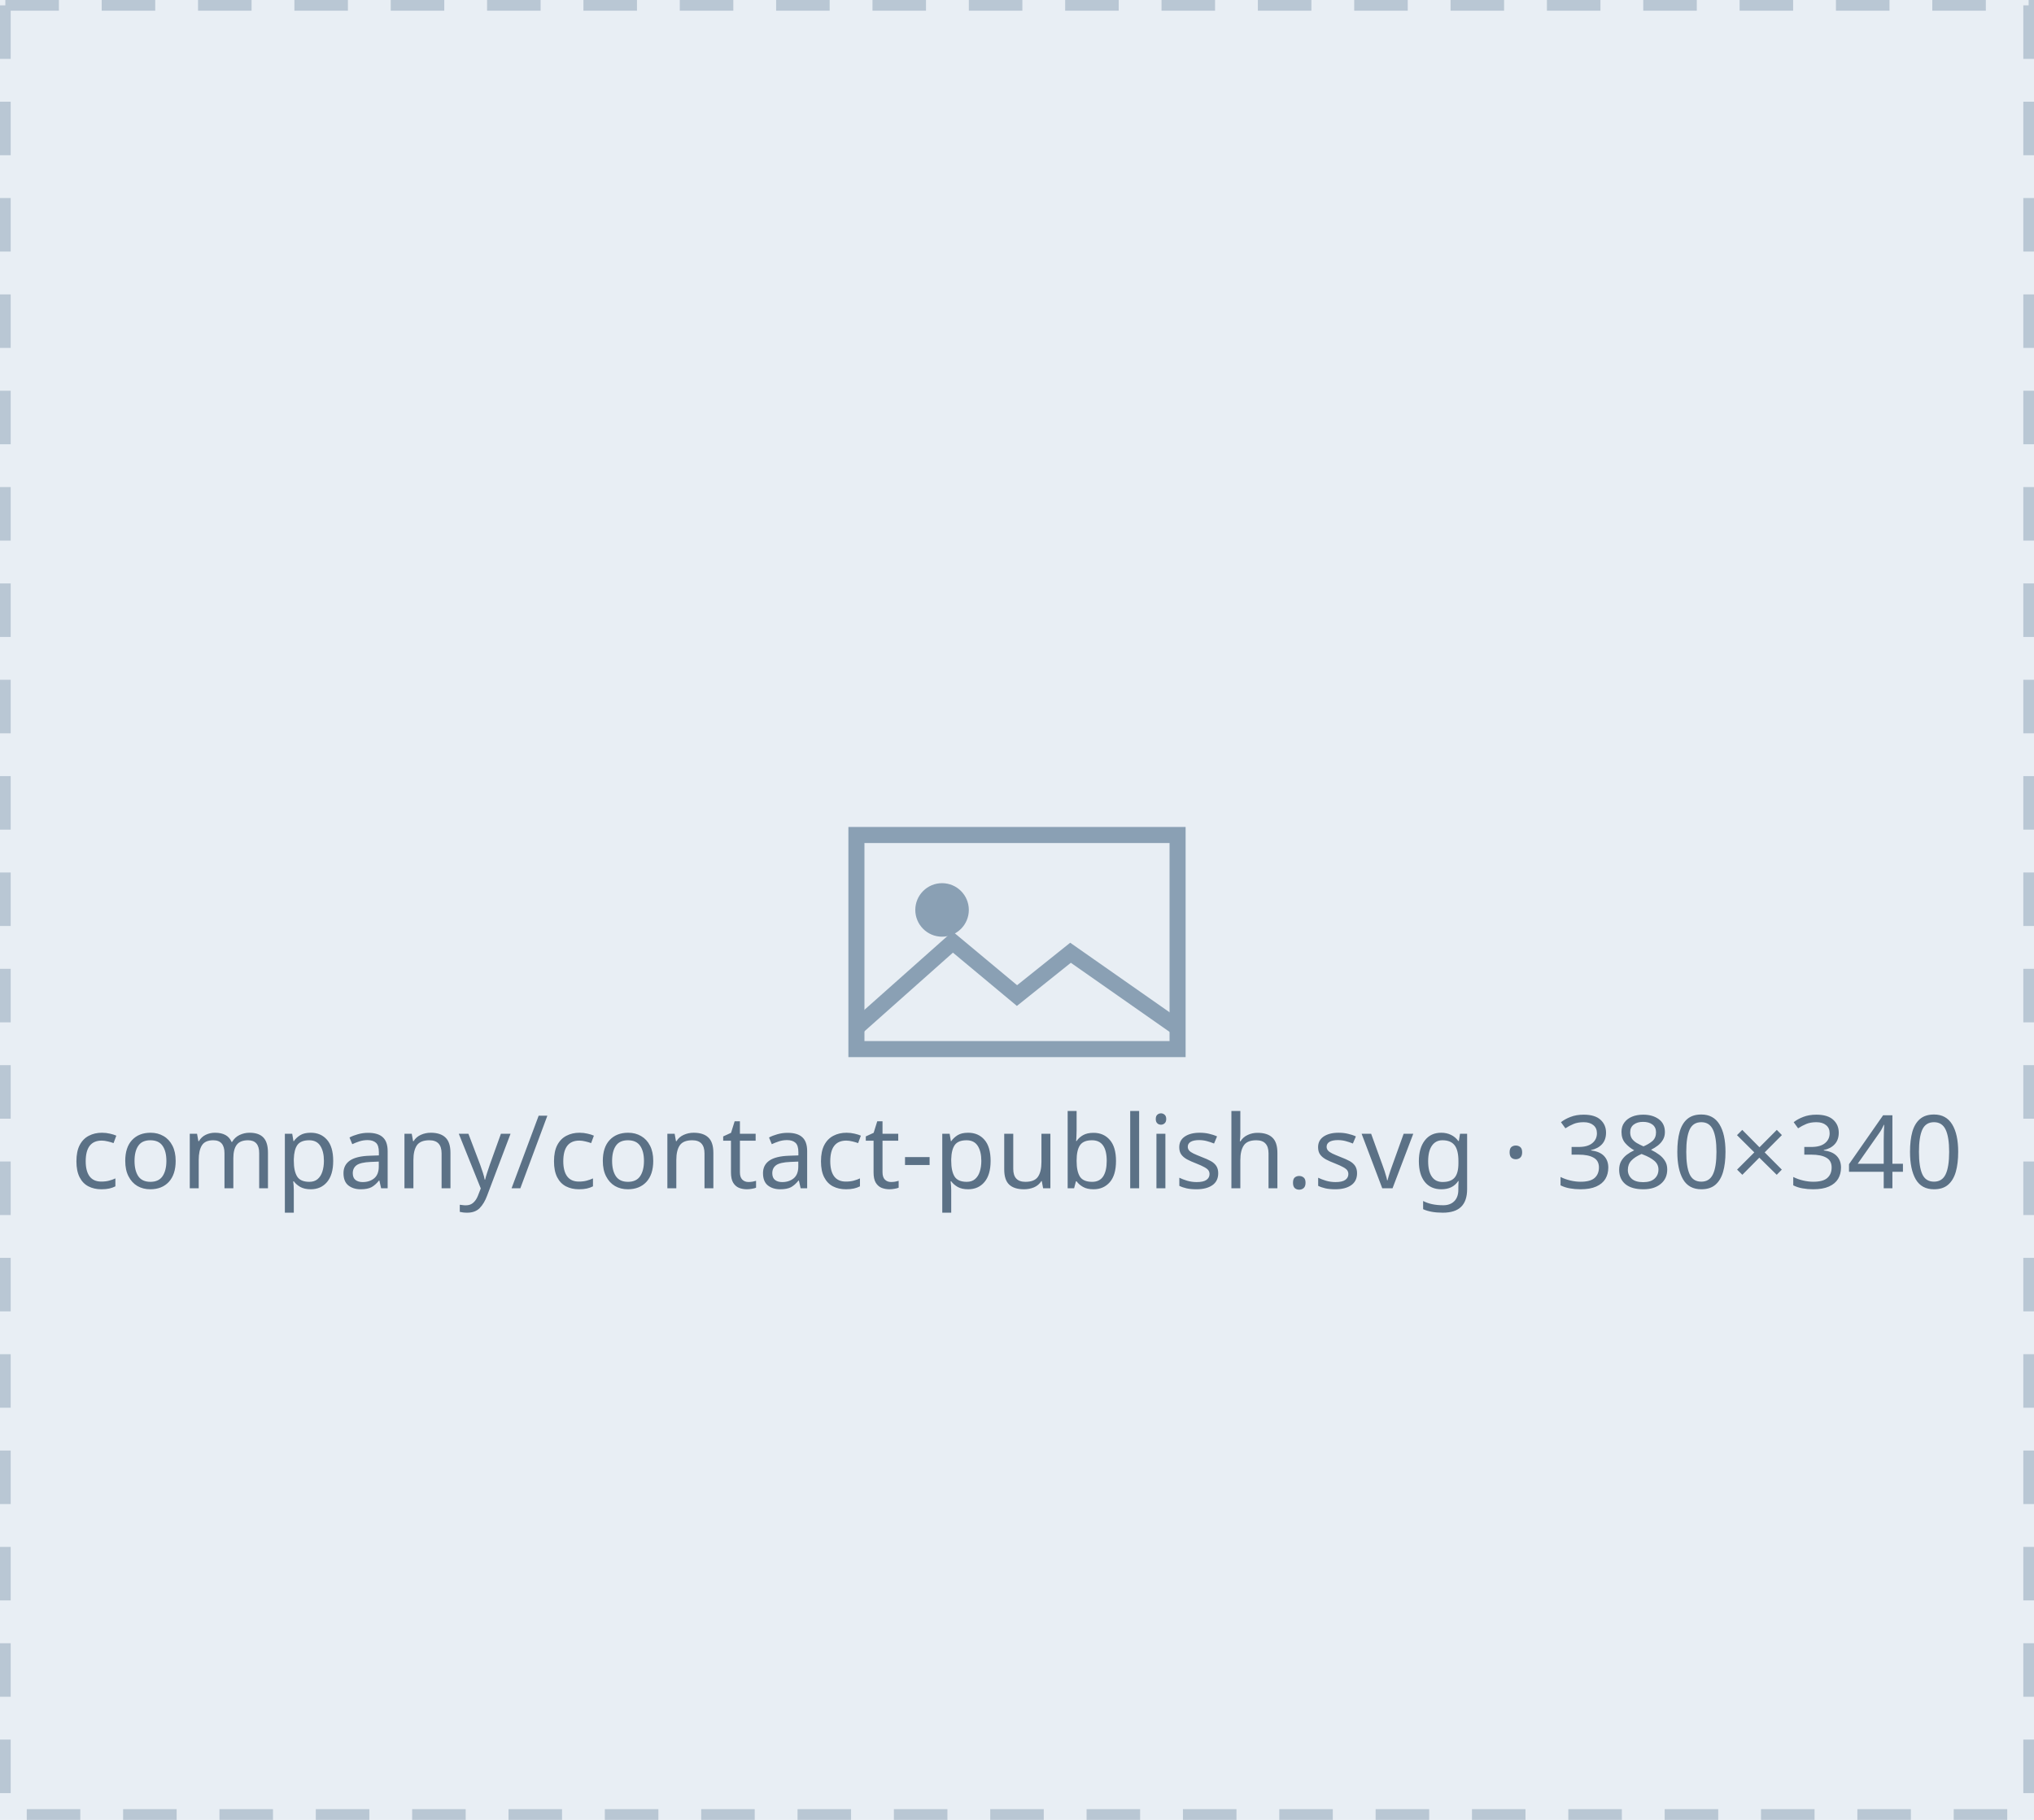
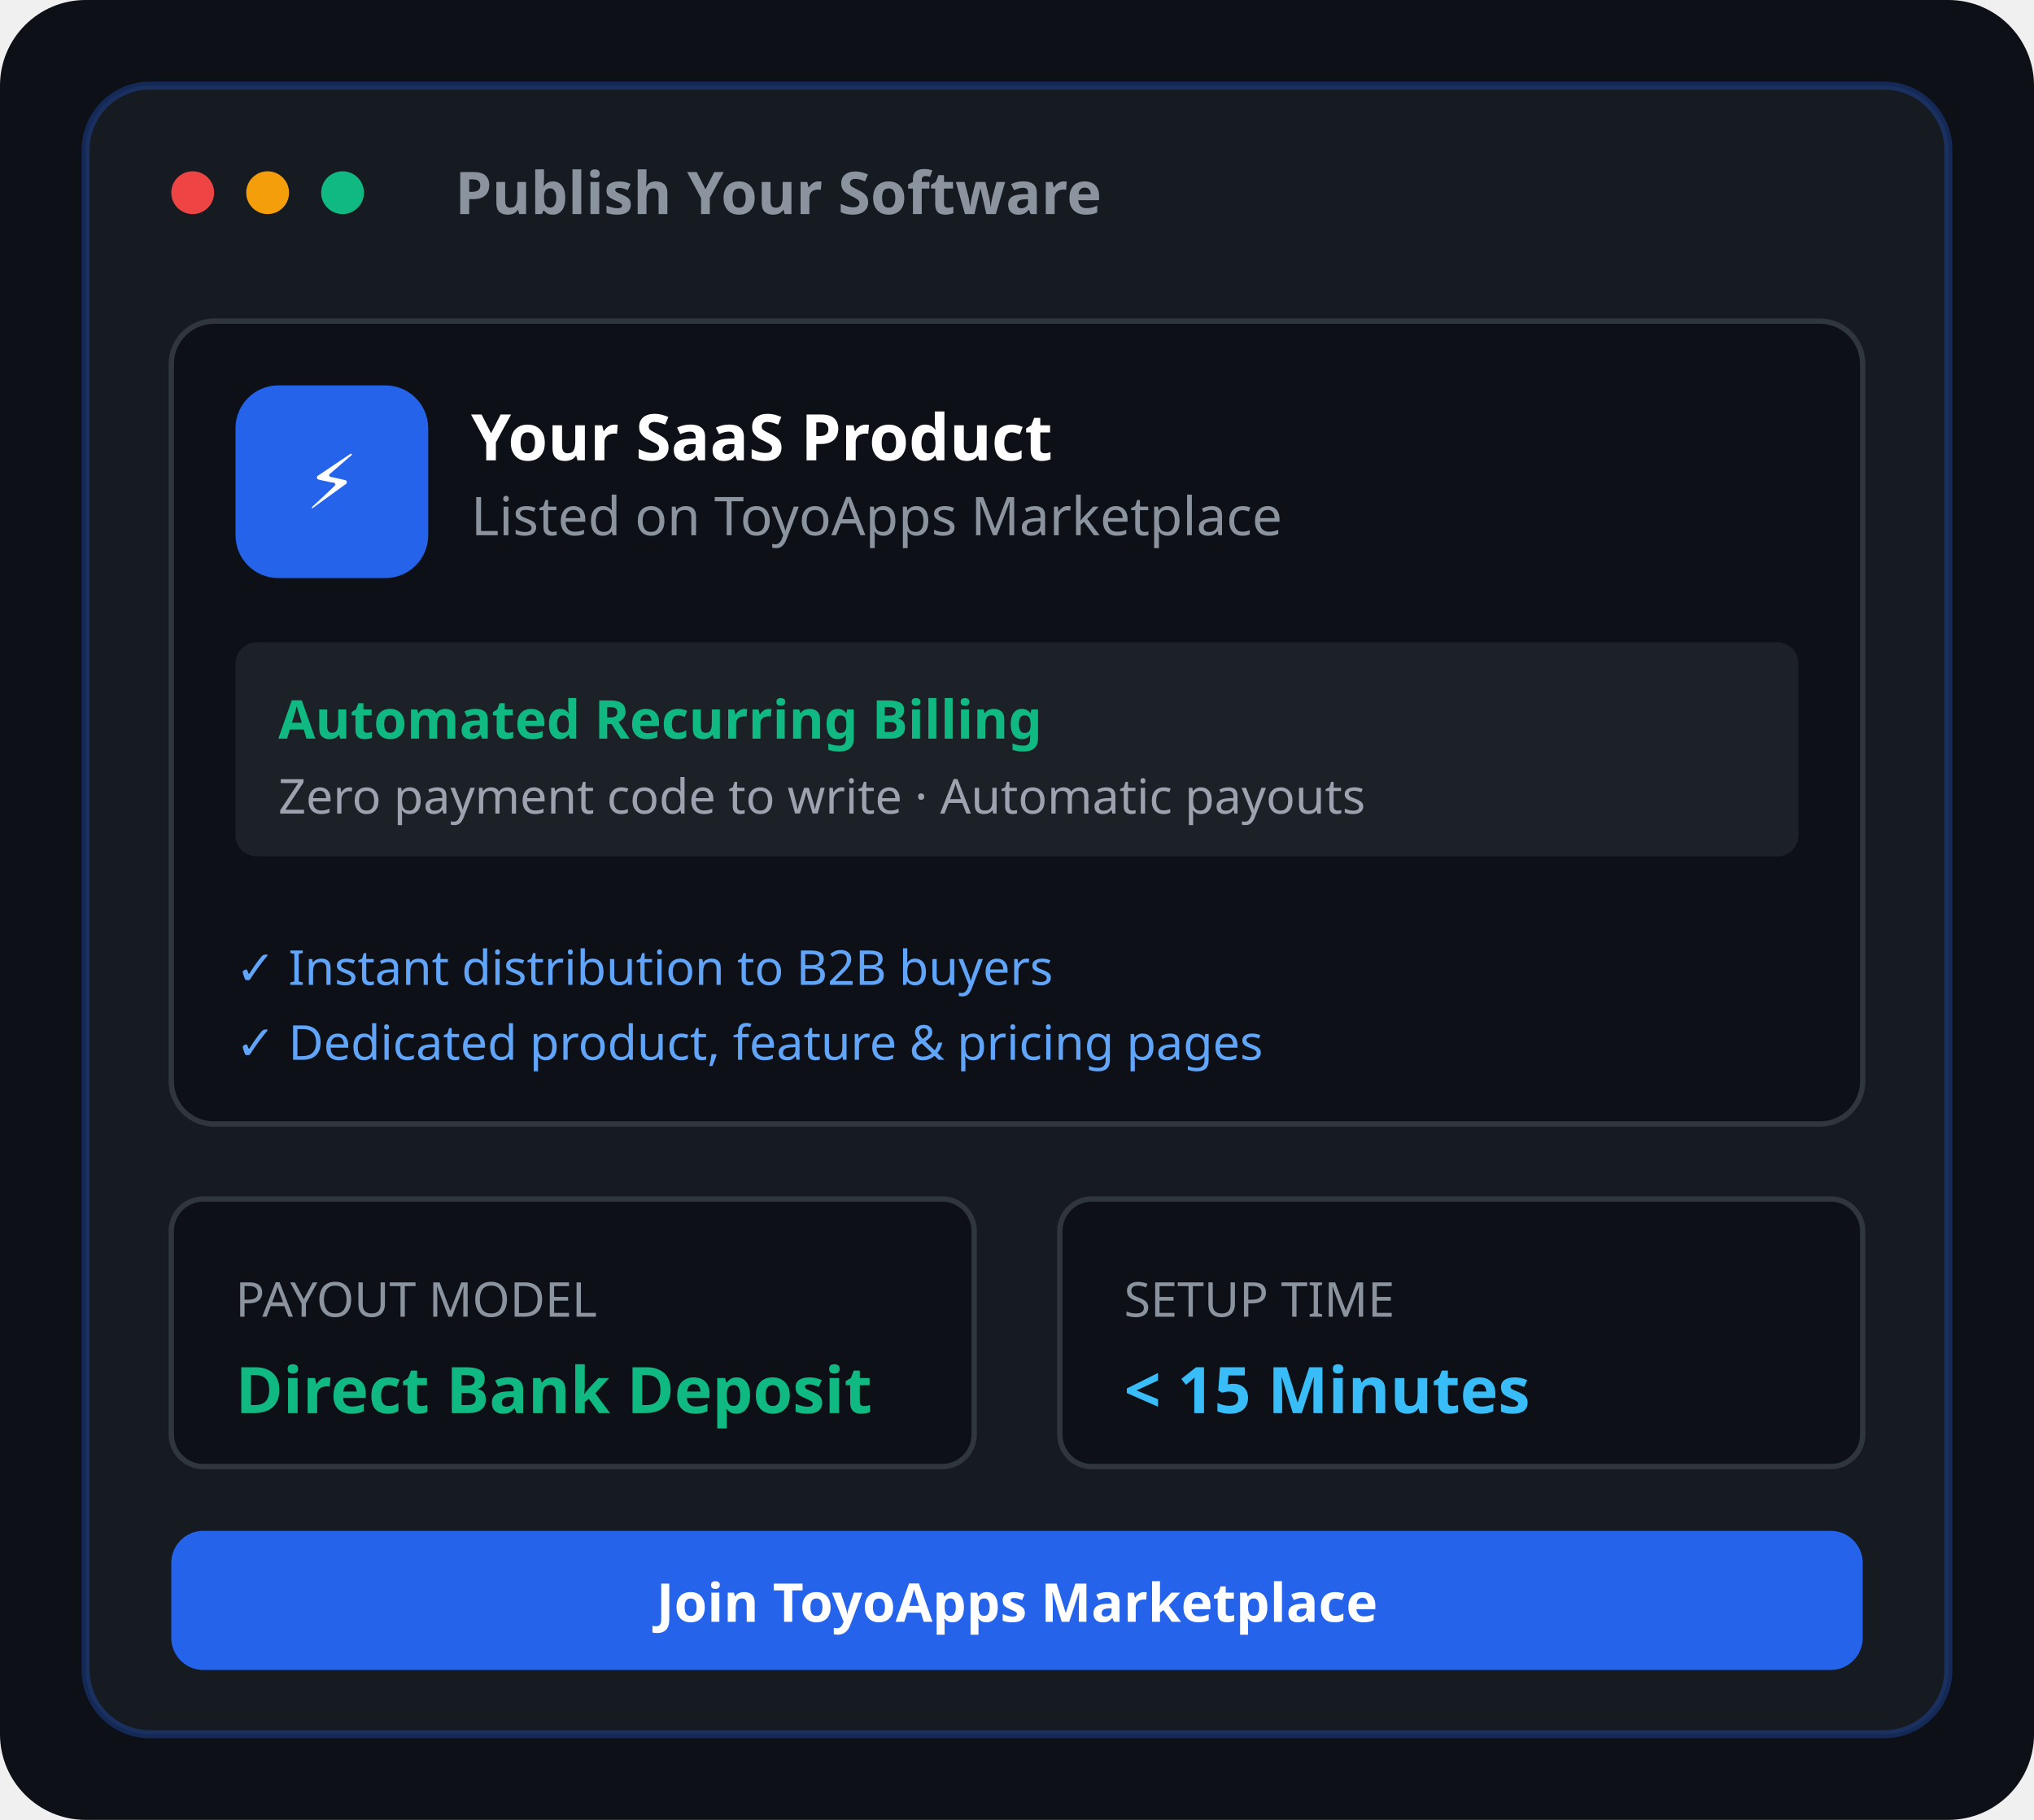
- <svg xmlns="http://www.w3.org/2000/svg" width="380" height="340" viewBox="0 0 380 340">
-   <rect width="100%" height="100%" fill="#e8eef4" />
-   <rect x="1" y="1" width="378" height="338" fill="none" stroke="#b9c7d4" stroke-width="2" stroke-dasharray="10 8" />
-   <path d="M160 156h60v40h-60z" fill="none" stroke="#8aa0b4" stroke-width="3" />
-   <circle cx="176" cy="170" r="5" fill="#8aa0b4" />
-   <path d="M160 192l18-16 12 10 10-8 20 14" fill="none" stroke="#8aa0b4" stroke-width="3" />
-   <text x="50%" y="222" text-anchor="middle" font-family="system-ui,sans-serif" font-size="19" fill="#5b7186">company/contact-publish.svg · 380×340</text>
+ <svg xmlns="http://www.w3.org/2000/svg" width="380" height="340" viewBox="0 0 380 340" fill="none">
+   <rect width="380" height="340" rx="16" fill="#0D1117" />
+   <rect x="16" y="16" width="348" height="308" rx="12" fill="#161B22" stroke="#2563EB" stroke-width="1.5" stroke-opacity="0.3" />
+   <circle cx="36" cy="36" r="4" fill="#EF4444" />
+   <circle cx="50" cy="36" r="4" fill="#F59E0B" />
+   <circle cx="64" cy="36" r="4" fill="#10B981" />
+   <text x="85" y="40" fill="#8B949E" font-size="11" font-family="system-ui, sans-serif" font-weight="600">Publish Your Software</text>
+   <g transform="translate(32, 60)">
+     <rect width="316" height="150" rx="8" fill="#0D1117" stroke="#30363D" stroke-width="1" />
+     <rect x="12" y="12" width="36" height="36" rx="8" fill="#2563EB" />
+     <text x="30" y="35" fill="#FFFFFF" font-size="14" font-weight="bold" text-anchor="middle" font-family="system-ui">⚡</text>
+     <text x="56" y="26" fill="#FFFFFF" font-size="12" font-weight="bold" font-family="system-ui">Your SaaS Product</text>
+     <text x="56" y="40" fill="#8B949E" font-size="10" font-family="system-ui">Listed on ToyoApps Marketplace</text>
+     <rect x="12" y="60" width="292" height="40" rx="4" fill="#1C2128" />
+     <text x="20" y="78" fill="#10B981" font-size="10" font-weight="bold" font-family="system-ui">Automated Recurring Billing</text>
+     <text x="20" y="92" fill="#9CA3AF" font-size="9" font-family="system-ui">Zero payment code to write · Automatic payouts</text>
+     <text x="12" y="124" fill="#60A5FA" font-size="9" font-family="system-ui">✓ Instant distribution to B2B buyers</text>
+     <text x="12" y="138" fill="#60A5FA" font-size="9" font-family="system-ui">✓ Dedicated product, feature &amp; pricing pages</text>
+   </g>
+   <g transform="translate(32, 224)">
+     <rect width="150" height="50" rx="6" fill="#0D1117" stroke="#30363D" stroke-width="1" />
+     <text x="12" y="22" fill="#8B949E" font-size="9" font-family="system-ui">PAYOUT MODEL</text>
+     <text x="12" y="40" fill="#10B981" font-size="12" font-weight="bold" font-family="system-ui">Direct Bank Deposit</text>
+     <rect x="166" width="150" height="50" rx="6" fill="#0D1117" stroke="#30363D" stroke-width="1" />
+     <text x="178" y="22" fill="#8B949E" font-size="9" font-family="system-ui">SETUP TIME</text>
+     <text x="178" y="40" fill="#38BDF8" font-size="12" font-weight="bold" font-family="system-ui">&lt; 15 Minutes</text>
+   </g>
+   <rect x="32" y="286" width="316" height="26" rx="6" fill="#2563EB" />
+   <text x="190" y="303" fill="#FFFFFF" font-size="10" font-weight="bold" font-family="system-ui" text-anchor="middle">Join ToyoApps Marketplace</text>
</svg>
